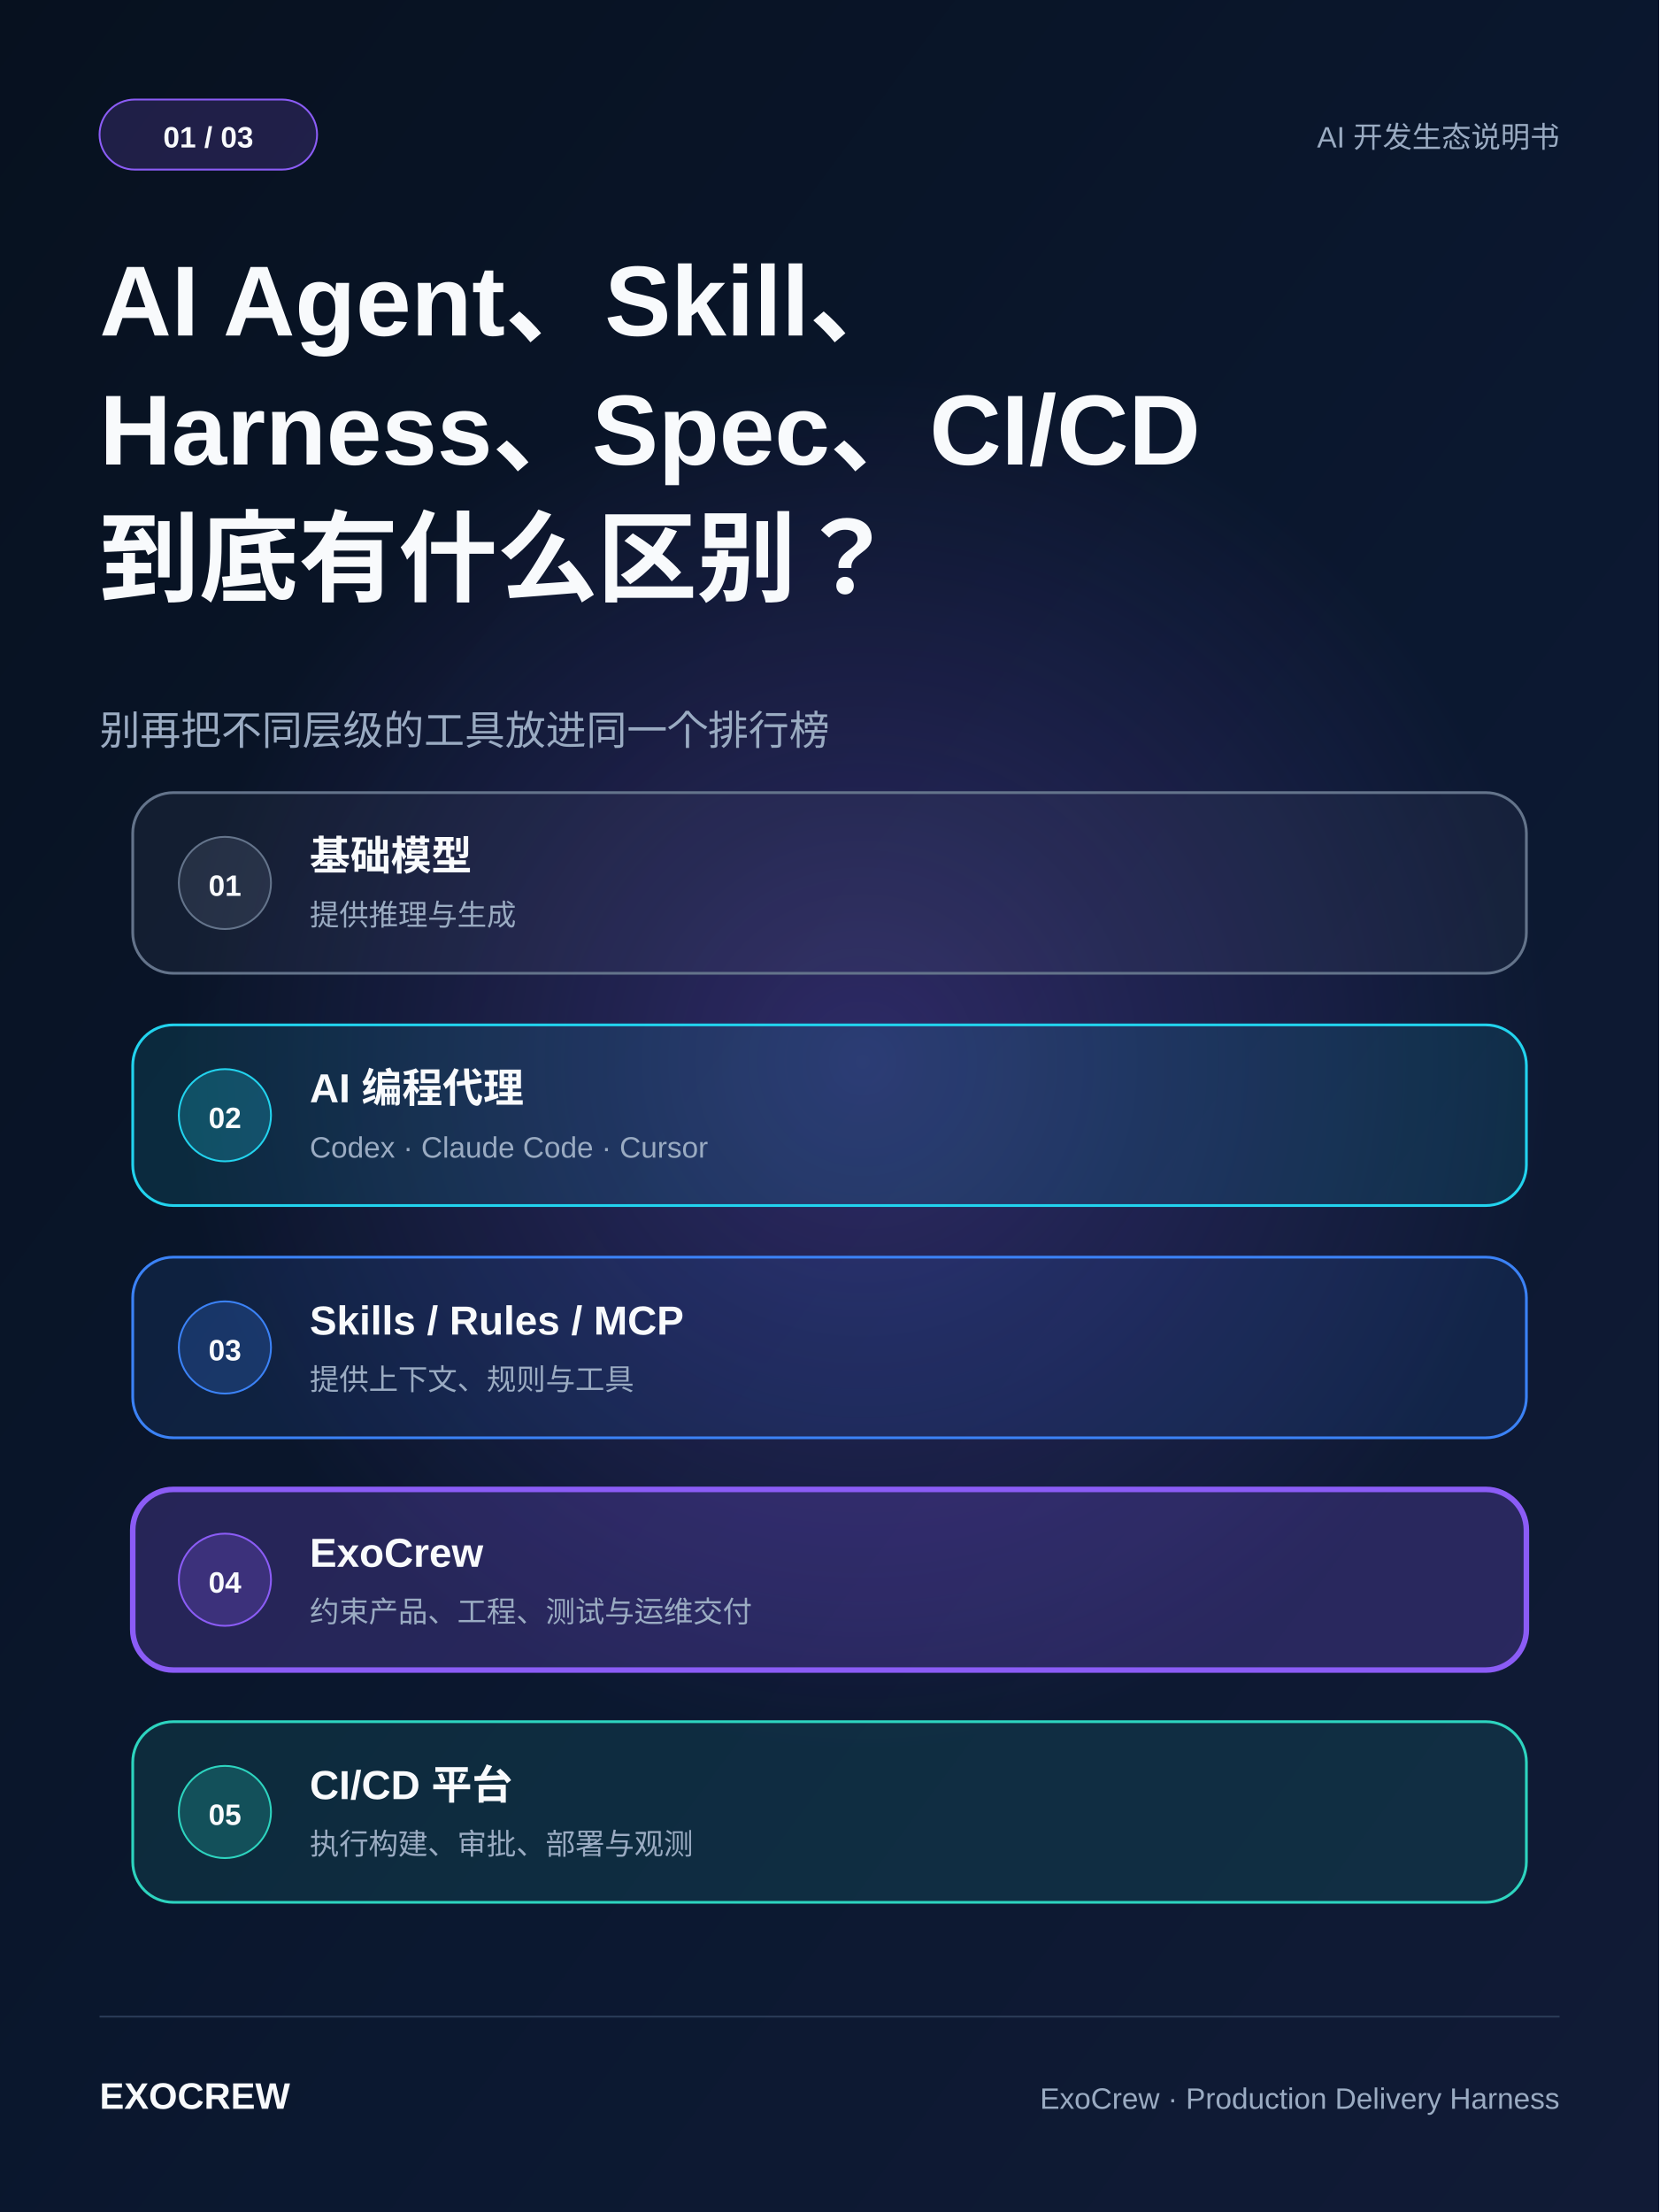
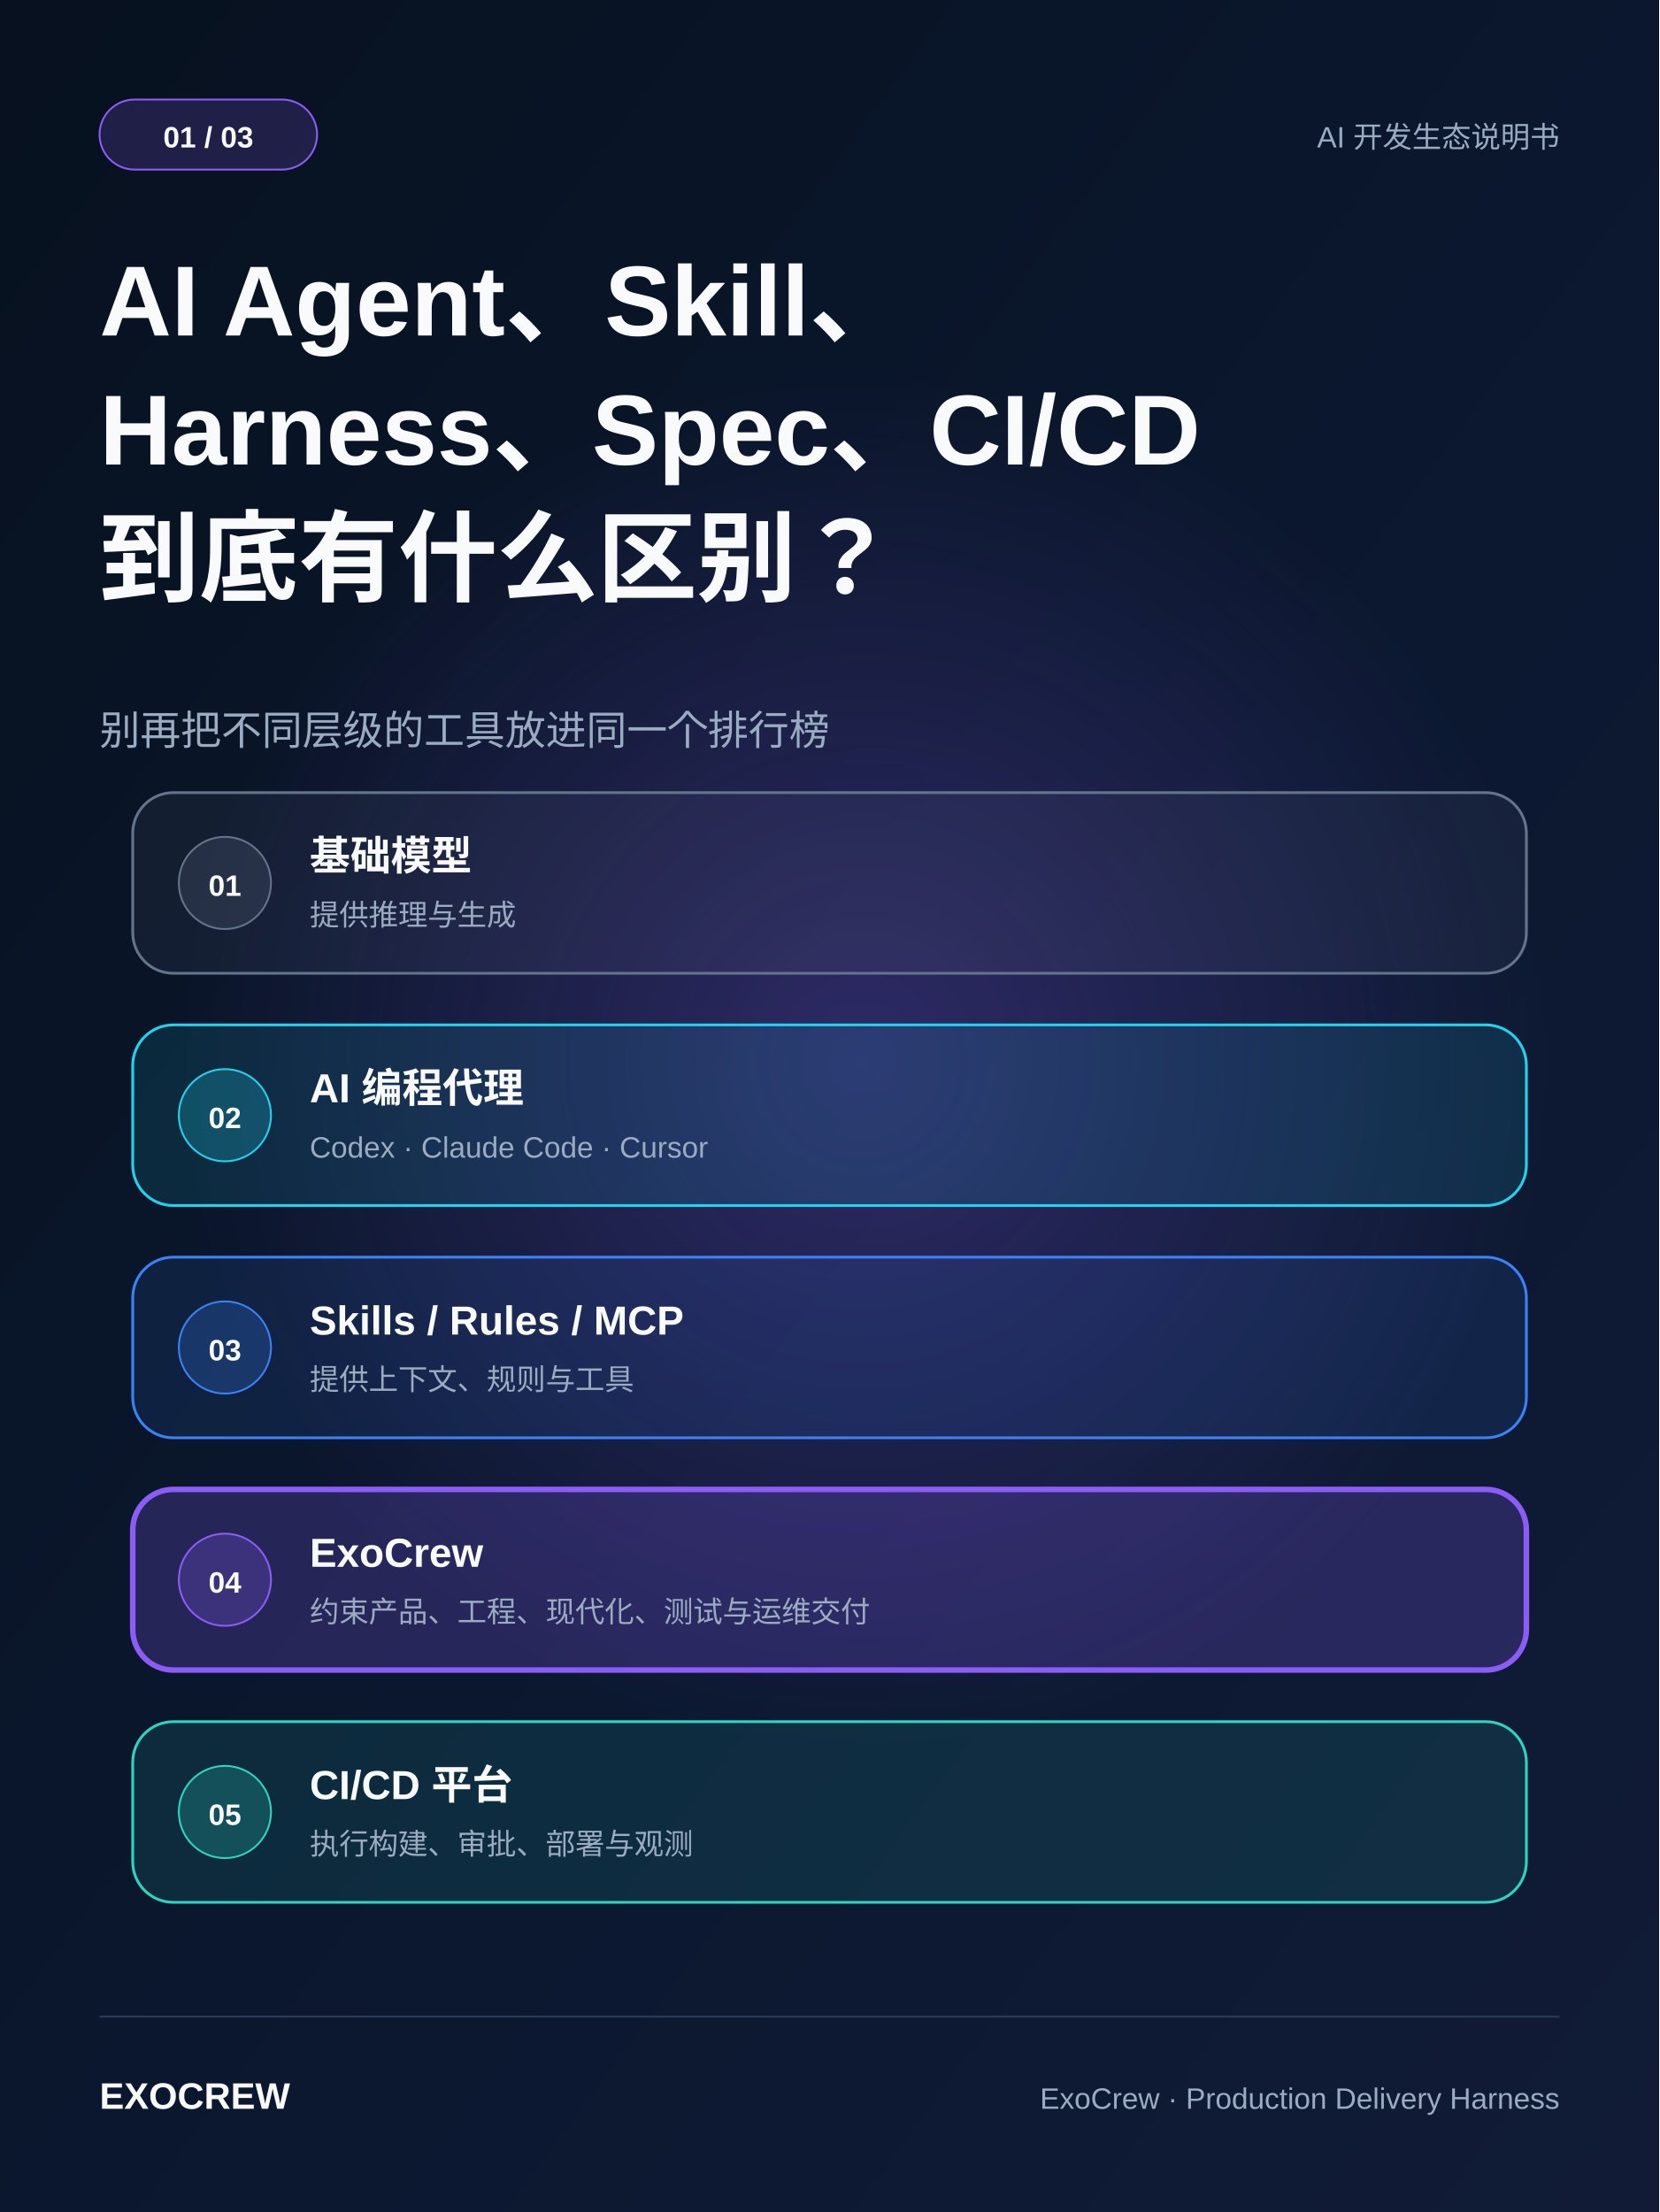
<svg xmlns="http://www.w3.org/2000/svg" width="900" height="1200" viewBox="0 0 900 1200" role="img" aria-labelledby="title desc">
  <defs>
    <linearGradient id="bg" x1="0" y1="0" x2="1" y2="1">
      <stop offset="0" stop-color="#07111f" />
      <stop offset="0.58" stop-color="#0b1830" />
      <stop offset="1" stop-color="#111b36" />
    </linearGradient>
    <radialGradient id="glow" cx="50%" cy="50%" r="50%">
      <stop offset="0" stop-color="#8b5cf6" stop-opacity="0.28" />
      <stop offset="1" stop-color="#8b5cf6" stop-opacity="0" />
    </radialGradient>
    <filter id="shadow" x="-20%" y="-20%" width="140%" height="140%">
      <feDropShadow dx="0" dy="12" stdDeviation="18" flood-color="#020617" flood-opacity="0.42" />
    </filter>
  </defs>
  <rect width="900" height="1200" rx="0" fill="url(#bg)" />
  <circle cx="468" cy="576" r="378" fill="url(#glow)" />
  <g font-family="-apple-system,BlinkMacSystemFont,'Segoe UI','PingFang SC','Microsoft YaHei',Arial,sans-serif">
    <rect x="54" y="54" width="118" height="38" rx="19" fill="#8b5cf6" fill-opacity="0.18" stroke="#8b5cf6" />
    <text x="113" y="80" fill="#f8fafc" font-size="16" font-weight="700" text-anchor="middle">01 / 03</text>
    <text x="846" y="80" fill="#9aabc2" font-size="16" text-anchor="end">AI 开发生态说明书</text>
    <text x="54" y="182" fill="#f8fafc" font-size="54" font-weight="700" text-anchor="start">AI Agent、Skill、</text>
    <text x="54" y="252" fill="#f8fafc" font-size="54" font-weight="700" text-anchor="start">Harness、Spec、CI/CD</text>
    <text x="54" y="322" fill="#f8fafc" font-size="54" font-weight="700" text-anchor="start">到底有什么区别？</text>
    <text x="54" y="404" fill="#9aabc2" font-size="22" font-weight="400" text-anchor="start">别再把不同层级的工具放进同一个排行榜</text>
    <rect x="72" y="430" width="756" height="98" rx="22" fill="#64748b" fill-opacity="0.11" stroke="#64748b" stroke-width="1.5" />
    <circle cx="122" cy="479" r="25" fill="#64748b" fill-opacity="0.22" stroke="#64748b" />
    <text x="122" y="486" fill="#f8fafc" font-size="16" font-weight="700" text-anchor="middle">01</text>
    <text x="168" y="472" fill="#f8fafc" font-size="22" font-weight="700">基础模型</text>
    <text x="168" y="502" fill="#9aabc2" font-size="16">提供推理与生成</text>
    <rect x="72" y="556" width="756" height="98" rx="22" fill="#22d3ee" fill-opacity="0.11" stroke="#22d3ee" stroke-width="1.5" />
    <circle cx="122" cy="605" r="25" fill="#22d3ee" fill-opacity="0.22" stroke="#22d3ee" />
    <text x="122" y="612" fill="#f8fafc" font-size="16" font-weight="700" text-anchor="middle">02</text>
    <text x="168" y="598" fill="#f8fafc" font-size="22" font-weight="700">AI 编程代理</text>
    <text x="168" y="628" fill="#9aabc2" font-size="16">Codex · Claude Code · Cursor</text>
    <rect x="72" y="682" width="756" height="98" rx="22" fill="#3b82f6" fill-opacity="0.11" stroke="#3b82f6" stroke-width="1.5" />
    <circle cx="122" cy="731" r="25" fill="#3b82f6" fill-opacity="0.22" stroke="#3b82f6" />
    <text x="122" y="738" fill="#f8fafc" font-size="16" font-weight="700" text-anchor="middle">03</text>
    <text x="168" y="724" fill="#f8fafc" font-size="22" font-weight="700">Skills / Rules / MCP</text>
    <text x="168" y="754" fill="#9aabc2" font-size="16">提供上下文、规则与工具</text>
    <rect x="72" y="808" width="756" height="98" rx="22" fill="#8b5cf6" fill-opacity="0.22" stroke="#8b5cf6" stroke-width="3" />
    <circle cx="122" cy="857" r="25" fill="#8b5cf6" fill-opacity="0.22" stroke="#8b5cf6" />
    <text x="122" y="864" fill="#f8fafc" font-size="16" font-weight="700" text-anchor="middle">04</text>
    <text x="168" y="850" fill="#f8fafc" font-size="22" font-weight="700">ExoCrew</text>
-     <text x="168" y="880" fill="#9aabc2" font-size="16">约束产品、工程、测试与运维交付</text>
+     <text x="168" y="880" fill="#9aabc2" font-size="16">约束产品、工程、现代化、测试与运维交付</text>
    <rect x="72" y="934" width="756" height="98" rx="22" fill="#2dd4bf" fill-opacity="0.11" stroke="#2dd4bf" stroke-width="1.5" />
    <circle cx="122" cy="983" r="25" fill="#2dd4bf" fill-opacity="0.22" stroke="#2dd4bf" />
    <text x="122" y="990" fill="#f8fafc" font-size="16" font-weight="700" text-anchor="middle">05</text>
    <text x="168" y="976" fill="#f8fafc" font-size="22" font-weight="700">CI/CD 平台</text>
    <text x="168" y="1006" fill="#9aabc2" font-size="16">执行构建、审批、部署与观测</text>
    <line x1="54" y1="1094" x2="846" y2="1094" stroke="#2a3b57" />
    <text x="54" y="1144" fill="#f8fafc" font-size="20" font-weight="700">EXOCREW</text>
    <text x="846" y="1144" fill="#9aabc2" font-size="16" text-anchor="end">ExoCrew · Production Delivery Harness</text>
  </g>
</svg>
